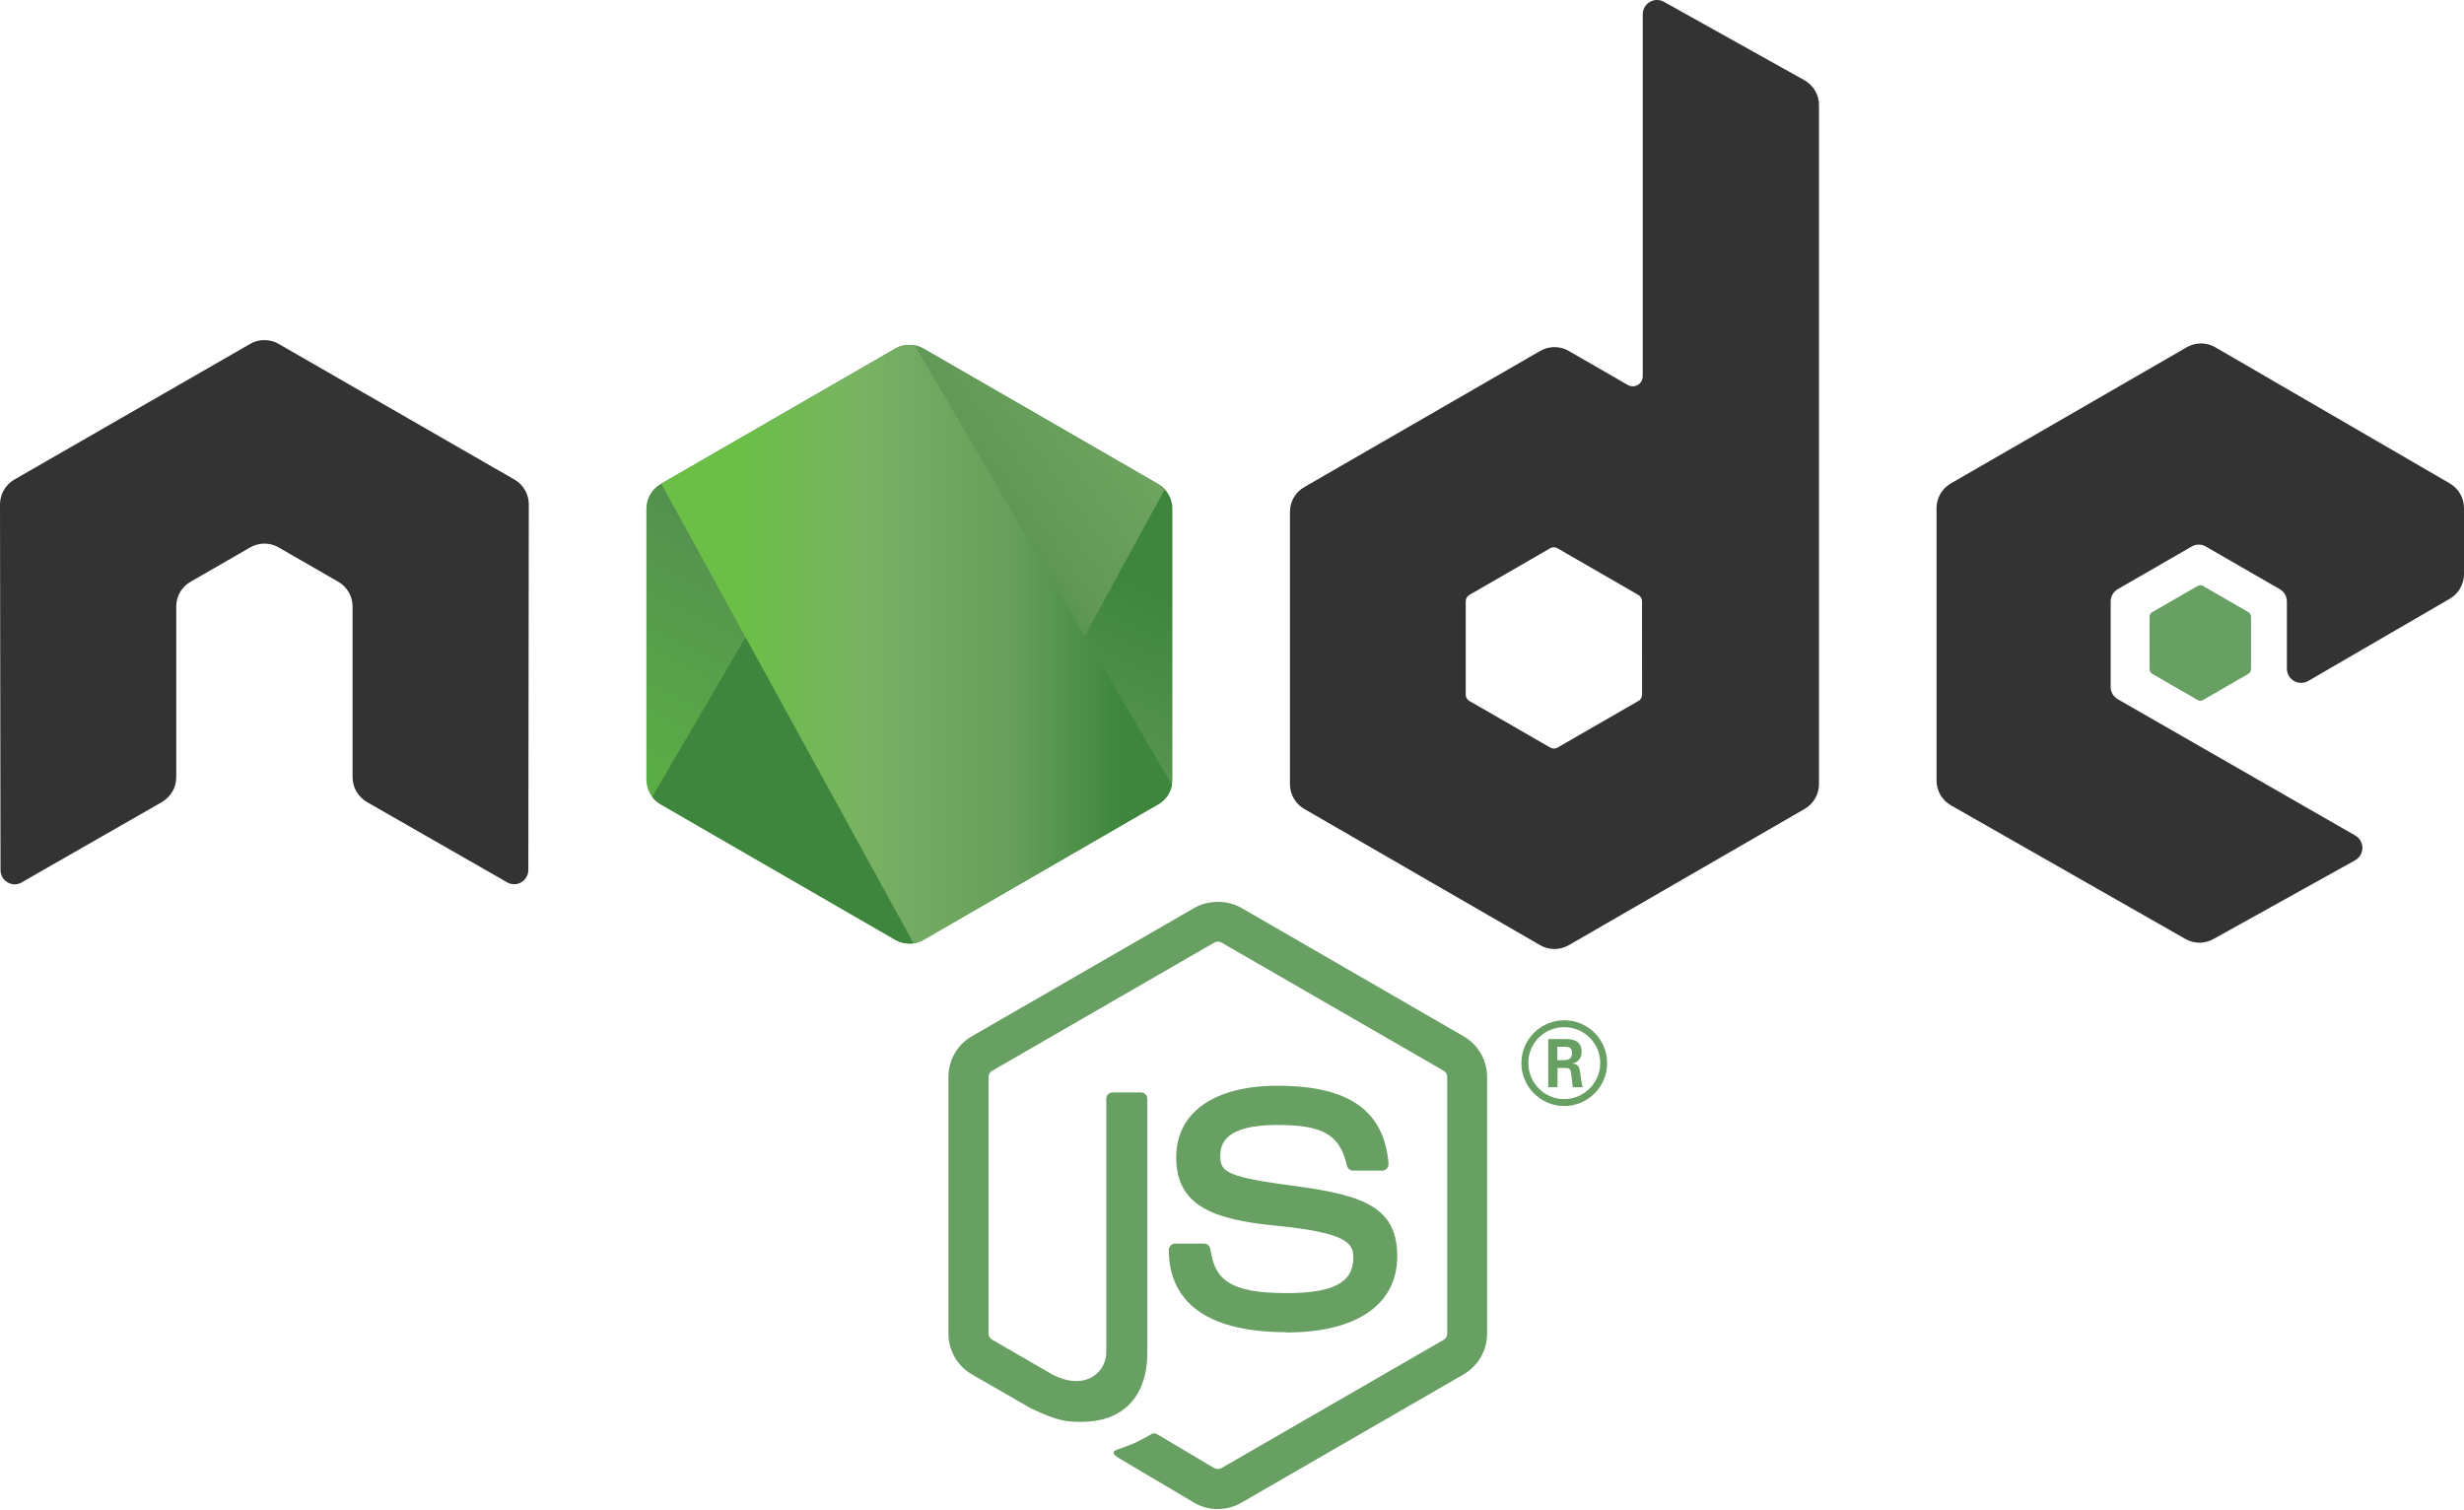
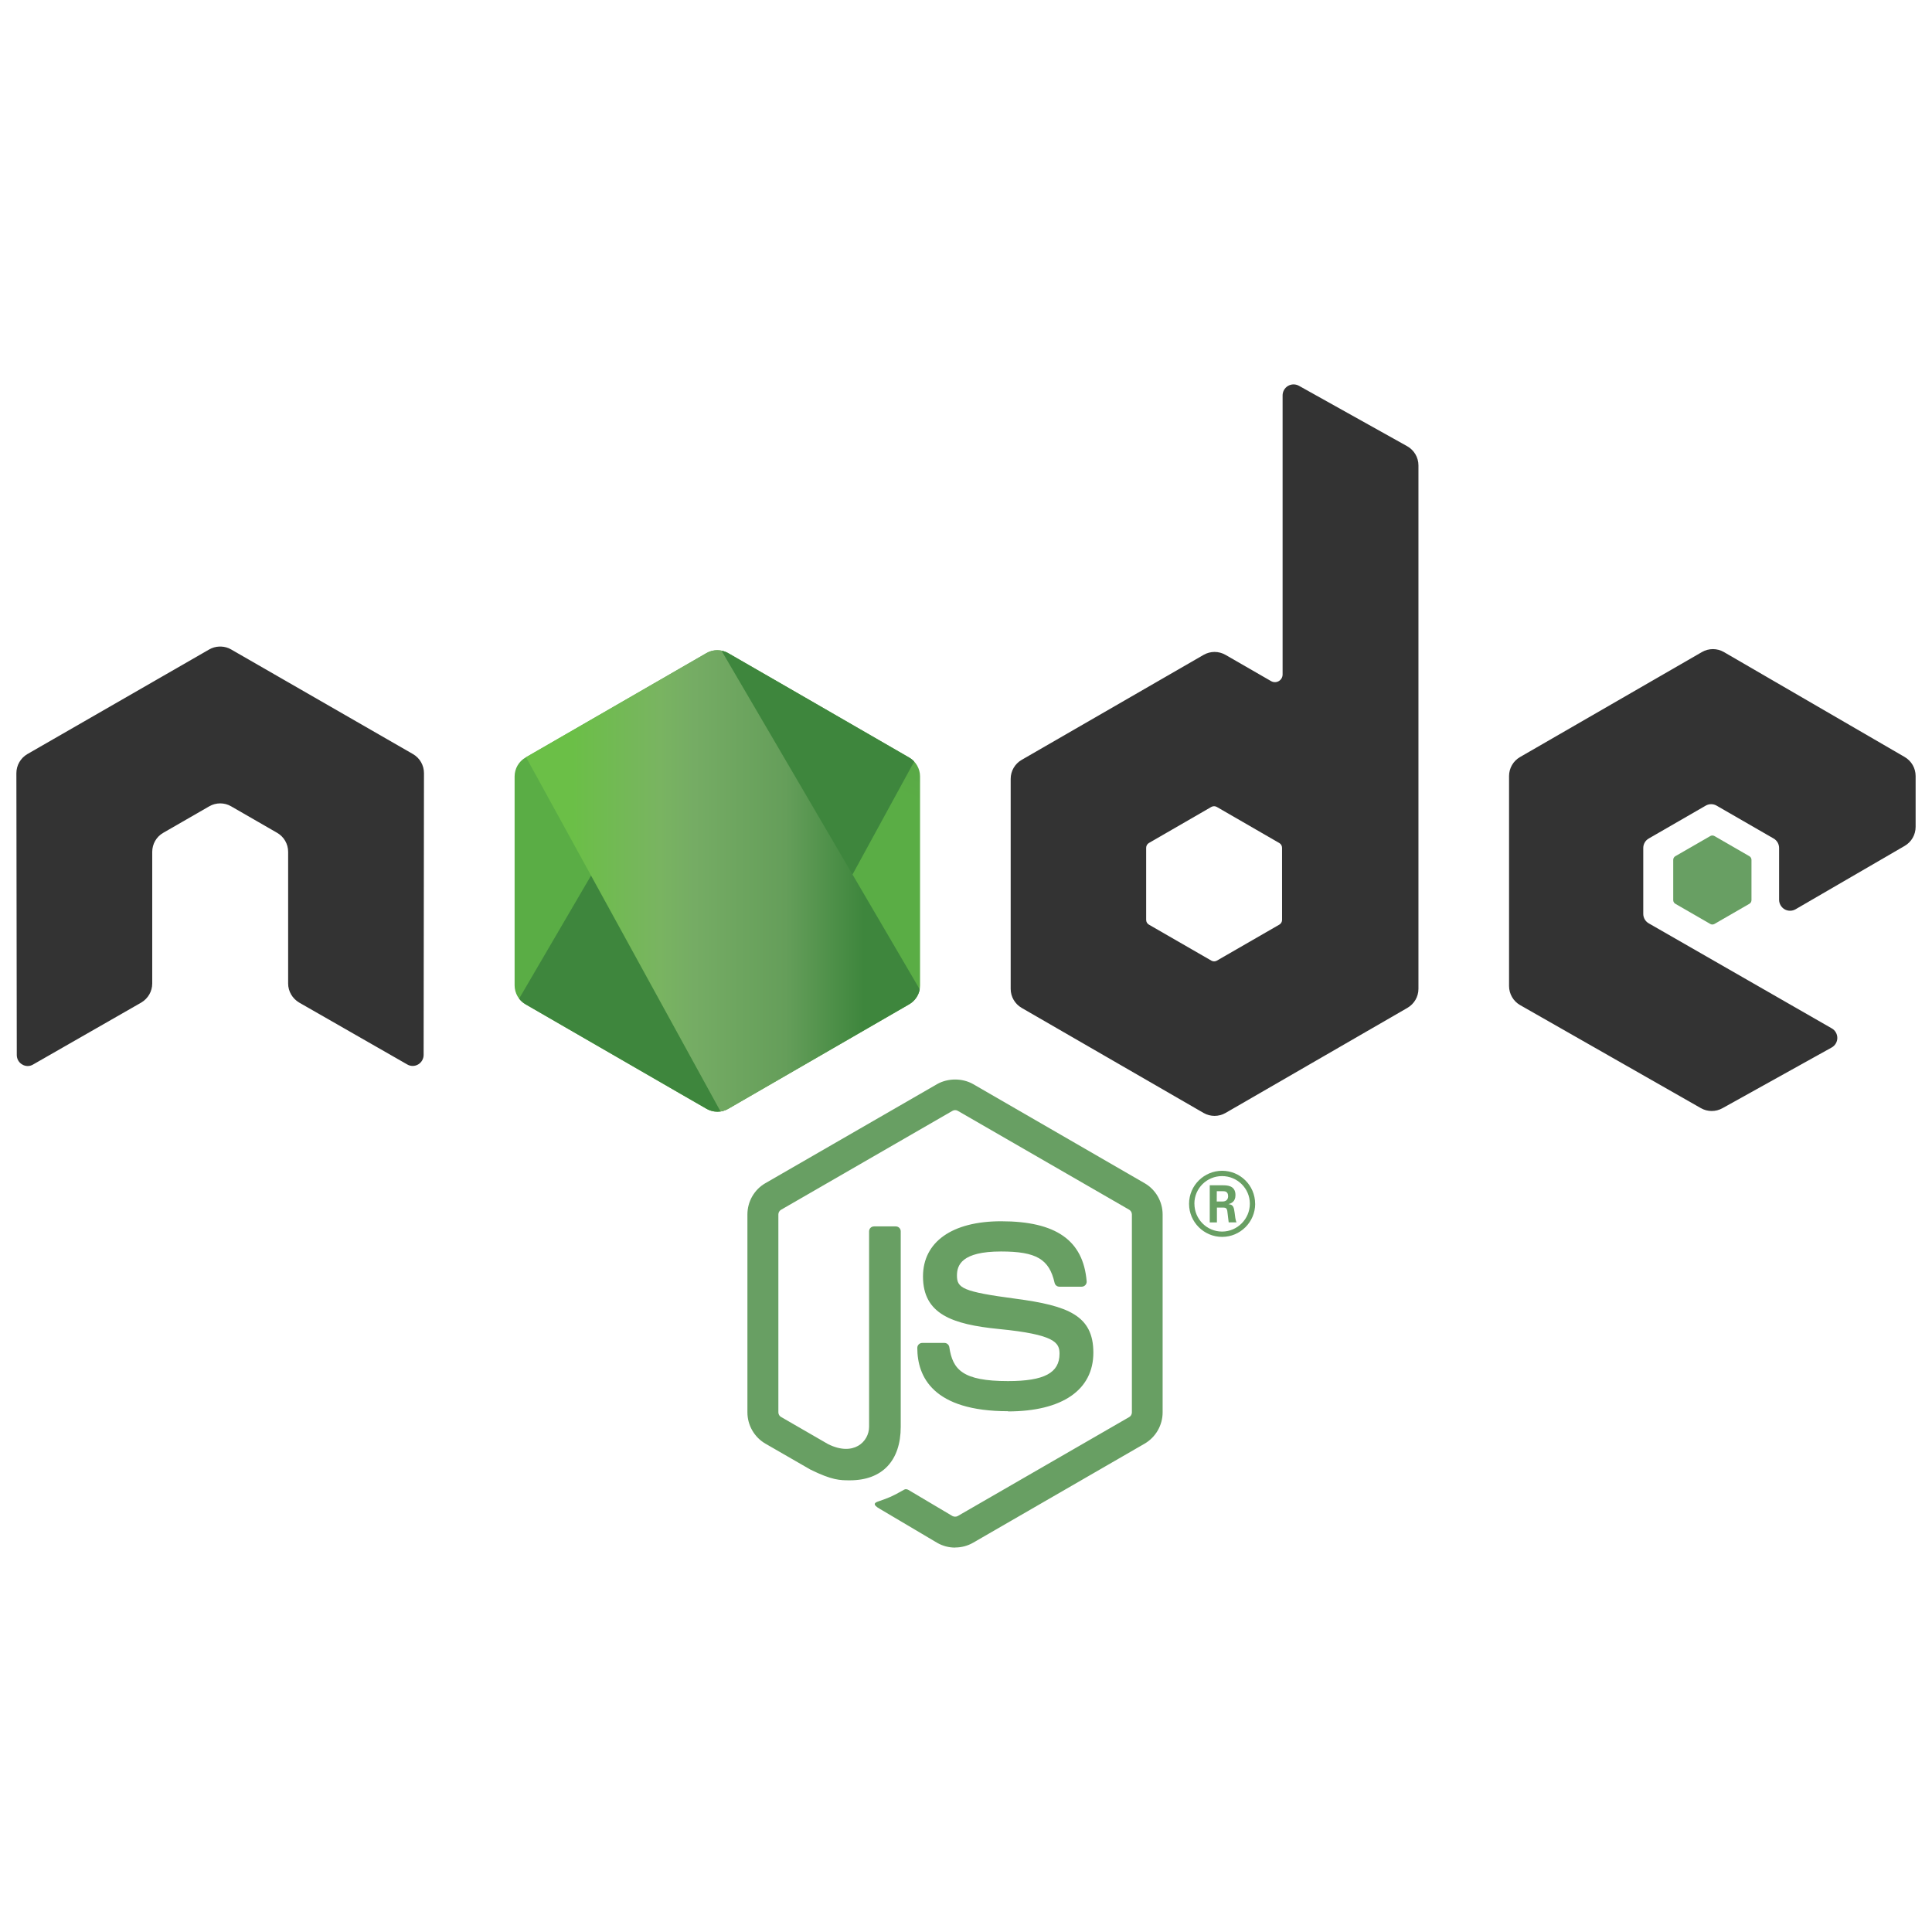
- <svg xmlns="http://www.w3.org/2000/svg" width="589.827" height="361.238" version="1.2" viewBox="0 0 442.37 270.929">
-   <defs>
+ <svg xmlns="http://www.w3.org/2000/svg" width="600" height="600" version="1.2" viewBox="0 0 450 450.001" id="svg58">
+   <defs id="defs36">
    <clipPath id="a">
-       <path d="M239.03 226.605l-42.13 24.317c-1.578.91-2.546 2.59-2.546 4.406v48.668c0 1.817.968 3.496 2.546 4.406l42.133 24.336c1.575.907 3.517.907 5.09 0l42.126-24.336c1.57-.91 2.54-2.59 2.54-4.406v-48.668c0-1.816-.97-3.496-2.55-4.406l-42.12-24.317c-.79-.453-1.67-.68-2.55-.68-.88 0-1.76.227-2.55.68" />
+       <path d="m 239.03,226.605 -42.13,24.317 c -1.578,0.91 -2.546,2.59 -2.546,4.406 v 48.668 c 0,1.817 0.968,3.496 2.546,4.406 l 42.133,24.336 c 1.575,0.907 3.517,0.907 5.09,0 l 42.126,-24.336 c 1.57,-0.91 2.54,-2.59 2.54,-4.406 v -48.668 c 0,-1.816 -0.97,-3.496 -2.55,-4.406 l -42.12,-24.317 c -0.79,-0.453 -1.67,-0.68 -2.55,-0.68 -0.88,0 -1.76,0.227 -2.55,0.68" id="path2" />
    </clipPath>
-     <linearGradient id="b" x1="-.348" x2="1.251" gradientTransform="rotate(116.114 53.1 202.97) scale(86.48)" gradientUnits="userSpaceOnUse">
-       <stop offset=".3" stop-color="#3E863D" />
-       <stop offset=".5" stop-color="#55934F" />
-       <stop offset=".8" stop-color="#5AAD45" />
+     <linearGradient id="b" x1="-0.348" x2="1.251" gradientTransform="matrix(-38.06491,77.65213,-77.65213,-38.06491,254.9084,155.0941)" gradientUnits="userSpaceOnUse">
+       <stop offset=".3" stop-color="#3E863D" id="stop5" />
+       <stop offset=".5" stop-color="#55934F" id="stop7" />
+       <stop offset=".8" stop-color="#5AAD45" id="stop9" />
    </linearGradient>
    <clipPath id="c">
-       <path d="M195.398 307.086c.403.523.907.976 1.5 1.316l36.14 20.875 6.02 3.46c.9.52 1.926.74 2.934.665.336-.027.672-.09 1-.183l44.434-81.36c-.34-.37-.738-.68-1.184-.94l-27.586-15.93-14.582-8.39c-.414-.24-.863-.41-1.32-.53zm0 0" />
+       <path d="m 195.398,307.086 c 0.403,0.523 0.907,0.976 1.5,1.316 l 36.14,20.875 6.02,3.46 c 0.9,0.52 1.926,0.74 2.934,0.665 0.336,-0.027 0.672,-0.09 1,-0.183 l 44.434,-81.36 c -0.34,-0.37 -0.738,-0.68 -1.184,-0.94 l -27.586,-15.93 -14.582,-8.39 c -0.414,-0.24 -0.863,-0.41 -1.32,-0.53 z m 0,0" id="path12" />
    </clipPath>
-     <linearGradient id="d" x1="-.456" x2=".582" gradientTransform="rotate(-36.46 550.846 -214.337) scale(132.798)" gradientUnits="userSpaceOnUse">
-       <stop offset=".57" stop-color="#3E863D" />
-       <stop offset=".72" stop-color="#619857" />
-       <stop offset="1" stop-color="#76AC64" />
+     <linearGradient id="d" x1="-0.456" x2="0.582" gradientTransform="matrix(106.8057,-78.91673,78.91673,106.8057,231.3734,195.8595)" gradientUnits="userSpaceOnUse">
+       <stop offset=".57" stop-color="#3E863D" id="stop15" />
+       <stop offset=".72" stop-color="#619857" id="stop17" />
+       <stop offset="1" stop-color="#76AC64" id="stop19" />
    </linearGradient>
    <clipPath id="e">
-       <path d="M241.066 225.953c-.707.07-1.398.29-2.035.652l-42.01 24.247 45.3 82.51c.63-.09 1.25-.3 1.81-.624l42.13-24.336c1.3-.754 2.19-2.03 2.46-3.476l-46.18-78.89c-.34-.067-.68-.102-1.03-.102-.14 0-.28.007-.42.02" />
+       <path d="m 241.066,225.953 c -0.707,0.07 -1.398,0.29 -2.035,0.652 l -42.01,24.247 45.3,82.51 c 0.63,-0.09 1.25,-0.3 1.81,-0.624 l 42.13,-24.336 c 1.3,-0.754 2.19,-2.03 2.46,-3.476 l -46.18,-78.89 c -0.34,-0.067 -0.68,-0.102 -1.03,-0.102 -0.14,0 -0.28,0.007 -0.42,0.02" id="path22" />
    </clipPath>
-     <linearGradient id="f" x1=".043" x2=".984" gradientTransform="translate(192.862 279.652) scale(97.417)" gradientUnits="userSpaceOnUse">
-       <stop offset=".16" stop-color="#6BBF47" />
-       <stop offset=".38" stop-color="#79B461" />
-       <stop offset=".47" stop-color="#75AC64" />
-       <stop offset=".7" stop-color="#659E5A" />
-       <stop offset=".9" stop-color="#3E863D" />
+     <linearGradient id="f" x1="0.043" x2="0.984" gradientTransform="matrix(97.417,0,0,97.417,189.0471,190.1167)" gradientUnits="userSpaceOnUse">
+       <stop offset=".16" stop-color="#6BBF47" id="stop25" />
+       <stop offset=".38" stop-color="#79B461" id="stop27" />
+       <stop offset=".47" stop-color="#75AC64" id="stop29" />
+       <stop offset=".7" stop-color="#659E5A" id="stop31" />
+       <stop offset=".9" stop-color="#3E863D" id="stop33" />
    </linearGradient>
  </defs>
-   <path fill="#689f63" d="M218.647 270.93c-1.46 0-2.91-.383-4.19-1.12l-13.337-7.896c-1.992-1.114-1.02-1.508-.363-1.735 2.656-.93 3.195-1.14 6.03-2.75.298-.17.688-.11.993.07l10.246 6.08c.37.2.895.2 1.238 0l39.95-23.06c.37-.21.61-.64.61-1.08v-46.1c0-.46-.24-.87-.618-1.1l-39.934-23.04c-.37-.22-.86-.22-1.23 0l-39.926 23.04c-.387.22-.633.65-.633 1.09v46.1c0 .44.24.86.62 1.07l10.94 6.32c5.94 2.97 9.57-.53 9.57-4.05v-45.5c0-.65.51-1.15 1.16-1.15h5.06c.63 0 1.15.5 1.15 1.15v45.52c0 7.92-4.32 12.47-11.83 12.47-2.31 0-4.13 0-9.21-2.5l-10.48-6.04c-2.59-1.5-4.19-4.3-4.19-7.29v-46.1c0-3 1.6-5.8 4.19-7.28l39.99-23.07c2.53-1.43 5.89-1.43 8.4 0l39.94 23.08c2.58 1.49 4.19 4.28 4.19 7.28v46.1c0 2.99-1.61 5.78-4.19 7.28l-39.94 23.07c-1.28.74-2.73 1.12-4.21 1.12" />
-   <path fill="#689f63" d="M230.987 239.164c-17.48 0-21.145-8.024-21.145-14.754 0-.64.516-1.15 1.157-1.15h5.16c.57 0 1.05.415 1.14.978.78 5.258 3.1 7.91 13.67 7.91 8.42 0 12-1.902 12-6.367 0-2.57-1.02-4.48-14.1-5.76-10.94-1.08-17.7-3.49-17.7-12.24 0-8.06 6.8-12.86 18.19-12.86 12.79 0 19.13 4.44 19.93 13.98.03.33-.09.65-.31.89-.22.23-.53.37-.85.37h-5.19c-.54 0-1.01-.38-1.12-.9-1.25-5.53-4.27-7.3-12.48-7.3-9.19 0-10.26 3.2-10.26 5.6 0 2.91 1.26 3.76 13.66 5.4 12.28 1.63 18.11 3.93 18.11 12.56 0 8.7-7.26 13.69-19.92 13.69m48.66-48.89h1.34c1.1 0 1.31-.77 1.31-1.22 0-1.18-.81-1.18-1.26-1.18h-1.38zm-1.63-3.78h2.97c1.02 0 3.02 0 3.02 2.28 0 1.59-1.02 1.92-1.63 2.12 1.19.08 1.27.86 1.43 1.96.08.69.21 1.88.45 2.28h-1.83c-.05-.4-.33-2.6-.33-2.72-.12-.49-.29-.73-.9-.73h-1.51v3.46h-1.67zm-3.57 4.3c0 3.58 2.89 6.48 6.44 6.48 3.58 0 6.47-2.96 6.47-6.48 0-3.59-2.93-6.44-6.48-6.44-3.5 0-6.44 2.81-6.44 6.43m14.16.03c0 4.24-3.47 7.7-7.7 7.7-4.2 0-7.7-3.42-7.7-7.7 0-4.36 3.58-7.7 7.7-7.7 4.15 0 7.69 3.35 7.69 7.7" />
-   <path fill="#333" fill-rule="evenodd" d="M94.936 90.55c0-1.84-.97-3.53-2.558-4.445l-42.356-24.37c-.715-.42-1.516-.64-2.328-.67h-.438c-.812.03-1.613.25-2.34.67L2.562 86.105C.984 87.025 0 88.715 0 90.555l.093 65.64c0 .91.47 1.76 1.27 2.21.78.48 1.76.48 2.54 0l25.18-14.42c1.59-.946 2.56-2.618 2.56-4.44V108.88c0-1.83.97-3.52 2.555-4.43l10.72-6.174c.796-.46 1.67-.688 2.56-.688.876 0 1.77.226 2.544.687l10.715 6.172c1.586.91 2.56 2.6 2.56 4.43v30.663c0 1.82.983 3.5 2.565 4.44l25.164 14.41c.79.47 1.773.47 2.56 0 .776-.45 1.268-1.3 1.268-2.21zm199.868 34.176c0 .457-.243.88-.64 1.106l-14.548 8.386c-.395.227-.883.227-1.277 0l-14.55-8.386c-.4-.227-.64-.65-.64-1.106V107.93c0-.458.24-.88.63-1.11l14.54-8.4c.4-.23.89-.23 1.29 0l14.55 8.4c.4.23.64.652.64 1.11zM298.734.324c-.794-.442-1.76-.43-2.544.027-.78.46-1.262 1.3-1.262 2.21v65c0 .64-.34 1.23-.894 1.55-.55.32-1.235.32-1.79 0L281.634 63c-1.58-.914-3.526-.914-5.112 0l-42.37 24.453c-1.583.91-2.56 2.6-2.56 4.42v48.92c0 1.83.977 3.51 2.56 4.43l42.37 24.47c1.582.91 3.53.91 5.117 0l42.37-24.48c1.58-.92 2.56-2.6 2.56-4.43V18.863c0-1.856-1.01-3.563-2.63-4.47zm141.093 107.164c1.574-.914 2.543-2.602 2.543-4.422V91.21c0-1.824-.97-3.507-2.547-4.425l-42.1-24.44c-1.59-.92-3.54-.92-5.13 0l-42.36 24.45c-1.59.92-2.56 2.6-2.56 4.43v48.9c0 1.84.99 3.54 2.58 4.45l42.09 23.99c1.55.89 3.45.9 5.02.03l25.46-14.15c.8-.45 1.31-1.3 1.31-2.22 0-.92-.49-1.78-1.29-2.23l-42.62-24.46c-.8-.45-1.29-1.3-1.29-2.21v-15.34c0-.916.48-1.76 1.28-2.216l13.26-7.65c.79-.46 1.76-.46 2.55 0l13.27 7.65c.79.45 1.28 1.3 1.28 2.21v12.06c0 .91.49 1.76 1.28 2.22.79.45 1.77.45 2.56-.01zm0 0" />
-   <path fill="#689f63" fill-rule="evenodd" d="M394.538 105.2c.3-.177.676-.177.98 0l8.13 4.69c.304.176.49.5.49.85v9.39c0 .35-.186.674-.49.85l-8.13 4.69c-.304.177-.68.177-.98 0l-8.125-4.69c-.31-.176-.5-.5-.5-.85v-9.39c0-.35.18-.674.49-.85zm0 0" />
-   <g clip-path="url(#a)" transform="translate(-78.306 -164.016)">
-     <path fill="url(#b)" d="M331.363 246.793l-118.715-58.19-60.87 124.174L270.49 370.97zm0 0" />
+   <path d="m 222.462,360.465 c -1.46,0 -2.91,-0.383 -4.19,-1.12 l -13.337,-7.896 c -1.992,-1.114 -1.02,-1.508 -0.363,-1.735 2.656,-0.93 3.195,-1.14 6.03,-2.75 0.298,-0.17 0.688,-0.11 0.993,0.07 l 10.246,6.08 c 0.37,0.2 0.895,0.2 1.238,0 l 39.95,-23.06 c 0.37,-0.21 0.61,-0.64 0.61,-1.08 v -46.1 c 0,-0.46 -0.24,-0.87 -0.618,-1.1 l -39.934,-23.04 c -0.37,-0.22 -0.86,-0.22 -1.23,0 l -39.926,23.04 c -0.387,0.22 -0.633,0.65 -0.633,1.09 v 46.1 c 0,0.44 0.24,0.86 0.62,1.07 l 10.94,6.32 c 5.94,2.97 9.57,-0.53 9.57,-4.05 v -45.5 c 0,-0.65 0.51,-1.15 1.16,-1.15 h 5.06 c 0.63,0 1.15,0.5 1.15,1.15 v 45.52 c 0,7.92 -4.32,12.47 -11.83,12.47 -2.31,0 -4.13,0 -9.21,-2.5 l -10.48,-6.04 c -2.59,-1.5 -4.19,-4.3 -4.19,-7.29 v -46.1 c 0,-3 1.6,-5.8 4.19,-7.28 l 39.99,-23.07 c 2.53,-1.43 5.89,-1.43 8.4,0 l 39.94,23.08 c 2.58,1.49 4.19,4.28 4.19,7.28 v 46.1 c 0,2.99 -1.61,5.78 -4.19,7.28 l -39.94,23.07 c -1.28,0.74 -2.73,1.12 -4.21,1.12" id="path38" style="fill:#689f63" />
+   <path d="m 234.802,328.699 c -17.48,0 -21.145,-8.024 -21.145,-14.754 0,-0.64 0.516,-1.15 1.157,-1.15 h 5.16 c 0.57,0 1.05,0.415 1.14,0.978 0.78,5.258 3.1,7.91 13.67,7.91 8.42,0 12,-1.902 12,-6.367 0,-2.57 -1.02,-4.48 -14.1,-5.76 -10.94,-1.08 -17.7,-3.49 -17.7,-12.24 0,-8.06 6.8,-12.86 18.19,-12.86 12.79,0 19.13,4.44 19.93,13.98 0.03,0.33 -0.09,0.65 -0.31,0.89 -0.22,0.23 -0.53,0.37 -0.85,0.37 h -5.19 c -0.54,0 -1.01,-0.38 -1.12,-0.9 -1.25,-5.53 -4.27,-7.3 -12.48,-7.3 -9.19,0 -10.26,3.2 -10.26,5.6 0,2.91 1.26,3.76 13.66,5.4 12.28,1.63 18.11,3.93 18.11,12.56 0,8.7 -7.26,13.69 -19.92,13.69 m 48.66,-48.89 h 1.34 c 1.1,0 1.31,-0.77 1.31,-1.22 0,-1.18 -0.81,-1.18 -1.26,-1.18 h -1.38 z m -1.63,-3.78 h 2.97 c 1.02,0 3.02,0 3.02,2.28 0,1.59 -1.02,1.92 -1.63,2.12 1.19,0.08 1.27,0.86 1.43,1.96 0.08,0.69 0.21,1.88 0.45,2.28 h -1.83 c -0.05,-0.4 -0.33,-2.6 -0.33,-2.72 -0.12,-0.49 -0.29,-0.73 -0.9,-0.73 h -1.51 v 3.46 h -1.67 z m -3.57,4.3 c 0,3.58 2.89,6.48 6.44,6.48 3.58,0 6.47,-2.96 6.47,-6.48 0,-3.59 -2.93,-6.44 -6.48,-6.44 -3.5,0 -6.44,2.81 -6.44,6.43 m 14.16,0.03 c 0,4.24 -3.47,7.7 -7.7,7.7 -4.2,0 -7.7,-3.42 -7.7,-7.7 0,-4.36 3.58,-7.7 7.7,-7.7 4.15,0 7.69,3.35 7.69,7.7" id="path40" style="fill:#689f63" />
+   <path d="m 98.751,180.085 c 0,-1.84 -0.97,-3.53 -2.558,-4.445 l -42.356,-24.37 c -0.715,-0.42 -1.516,-0.64 -2.328,-0.67 h -0.438 c -0.812,0.03 -1.613,0.25 -2.34,0.67 l -42.354,24.37 c -1.578,0.92 -2.562,2.61 -2.562,4.45 l 0.093,65.64 c 0,0.91 0.47,1.76 1.27,2.21 0.78,0.48 1.76,0.48 2.54,0 l 25.18,-14.42 c 1.59,-0.946 2.56,-2.618 2.56,-4.44 v -30.665 c 0,-1.83 0.97,-3.52 2.555,-4.43 l 10.72,-6.174 c 0.796,-0.46 1.67,-0.688 2.56,-0.688 0.876,0 1.77,0.226 2.544,0.687 l 10.715,6.172 c 1.586,0.91 2.56,2.6 2.56,4.43 v 30.663 c 0,1.82 0.983,3.5 2.565,4.44 l 25.164,14.41 c 0.79,0.47 1.773,0.47 2.56,0 0.776,-0.45 1.268,-1.3 1.268,-2.21 z m 199.868,34.176 c 0,0.457 -0.243,0.88 -0.64,1.106 l -14.548,8.386 c -0.395,0.227 -0.883,0.227 -1.277,0 l -14.55,-8.386 c -0.4,-0.227 -0.64,-0.65 -0.64,-1.106 v -16.796 c 0,-0.458 0.24,-0.88 0.63,-1.11 l 14.54,-8.4 c 0.4,-0.23 0.89,-0.23 1.29,0 l 14.55,8.4 c 0.4,0.23 0.64,0.652 0.64,1.11 z m 3.93,-124.402 c -0.794,-0.442 -1.76,-0.43 -2.544,0.027 -0.78,0.46 -1.262,1.3 -1.262,2.21 V 157.096 c 0,0.64 -0.34,1.23 -0.894,1.55 -0.55,0.32 -1.235,0.32 -1.79,0 l -10.61,-6.111 c -1.58,-0.914 -3.526,-0.914 -5.112,0 l -42.37,24.453 c -1.583,0.91 -2.56,2.6 -2.56,4.42 v 48.92 c 0,1.83 0.977,3.51 2.56,4.43 l 42.37,24.47 c 1.582,0.91 3.53,0.91 5.117,0 l 42.37,-24.48 c 1.58,-0.92 2.56,-2.6 2.56,-4.43 v -121.92 c 0,-1.856 -1.01,-3.563 -2.63,-4.47 z m 141.093,107.164 c 1.574,-0.914 2.543,-2.602 2.543,-4.422 v -11.856 c 0,-1.824 -0.97,-3.507 -2.547,-4.425 l -42.1,-24.44 c -1.59,-0.92 -3.54,-0.92 -5.13,0 l -42.36,24.45 c -1.59,0.92 -2.56,2.6 -2.56,4.43 v 48.9 c 0,1.84 0.99,3.54 2.58,4.45 l 42.09,23.99 c 1.55,0.89 3.45,0.9 5.02,0.03 l 25.46,-14.15 c 0.8,-0.45 1.31,-1.3 1.31,-2.22 0,-0.92 -0.49,-1.78 -1.29,-2.23 l -42.62,-24.46 c -0.8,-0.45 -1.29,-1.3 -1.29,-2.21 v -15.34 c 0,-0.916 0.48,-1.76 1.28,-2.216 l 13.26,-7.65 c 0.79,-0.46 1.76,-0.46 2.55,0 l 13.27,7.65 c 0.79,0.45 1.28,1.3 1.28,2.21 v 12.06 c 0,0.91 0.49,1.76 1.28,2.22 0.79,0.45 1.77,0.45 2.56,-0.01 z m 0,0" id="path42" style="fill:#333333;fill-rule:evenodd" />
+   <path d="m 398.353,194.735 c 0.3,-0.177 0.676,-0.177 0.98,0 l 8.13,4.69 c 0.304,0.176 0.49,0.5 0.49,0.85 v 9.39 c 0,0.35 -0.186,0.674 -0.49,0.85 l -8.13,4.69 c -0.304,0.177 -0.68,0.177 -0.98,0 l -8.125,-4.69 c -0.31,-0.176 -0.5,-0.5 -0.5,-0.85 v -9.39 c 0,-0.35 0.18,-0.674 0.49,-0.85 z m 0,0" id="path44" style="fill:#689f63;fill-rule:evenodd" />
+   <g clip-path="url(#a)" transform="translate(-74.49113,-74.4807)" id="g48">
+     <path d="m 331.363,246.793 -118.715,-58.19 -60.87,124.174 118.712,58.193 z m 0,0" id="path46" style="fill:url(#b)" />
  </g>
-   <g clip-path="url(#c)" transform="translate(-78.306 -164.016)">
-     <path fill="url(#d)" d="M144.07 264.004l83.825 113.453 110.86-81.906-83.83-113.45zm0 0" />
+   <g clip-path="url(#c)" transform="translate(-74.49113,-74.4807)" id="g52">
+     <path d="m 144.07,264.004 83.825,113.453 110.86,-81.906 -83.83,-113.45 z m 0,0" id="path50" style="fill:url(#d)" />
  </g>
-   <g clip-path="url(#e)" transform="translate(-78.306 -164.016)">
-     <path fill="url(#f)" d="M197.02 225.934v107.43h91.683v-107.43zm0 0" />
+   <g clip-path="url(#e)" transform="translate(-74.49113,-74.4807)" id="g56">
+     <path d="m 197.02,225.934 v 107.43 h 91.683 v -107.43 z m 0,0" id="path54" style="fill:url(#f)" />
  </g>
</svg>
